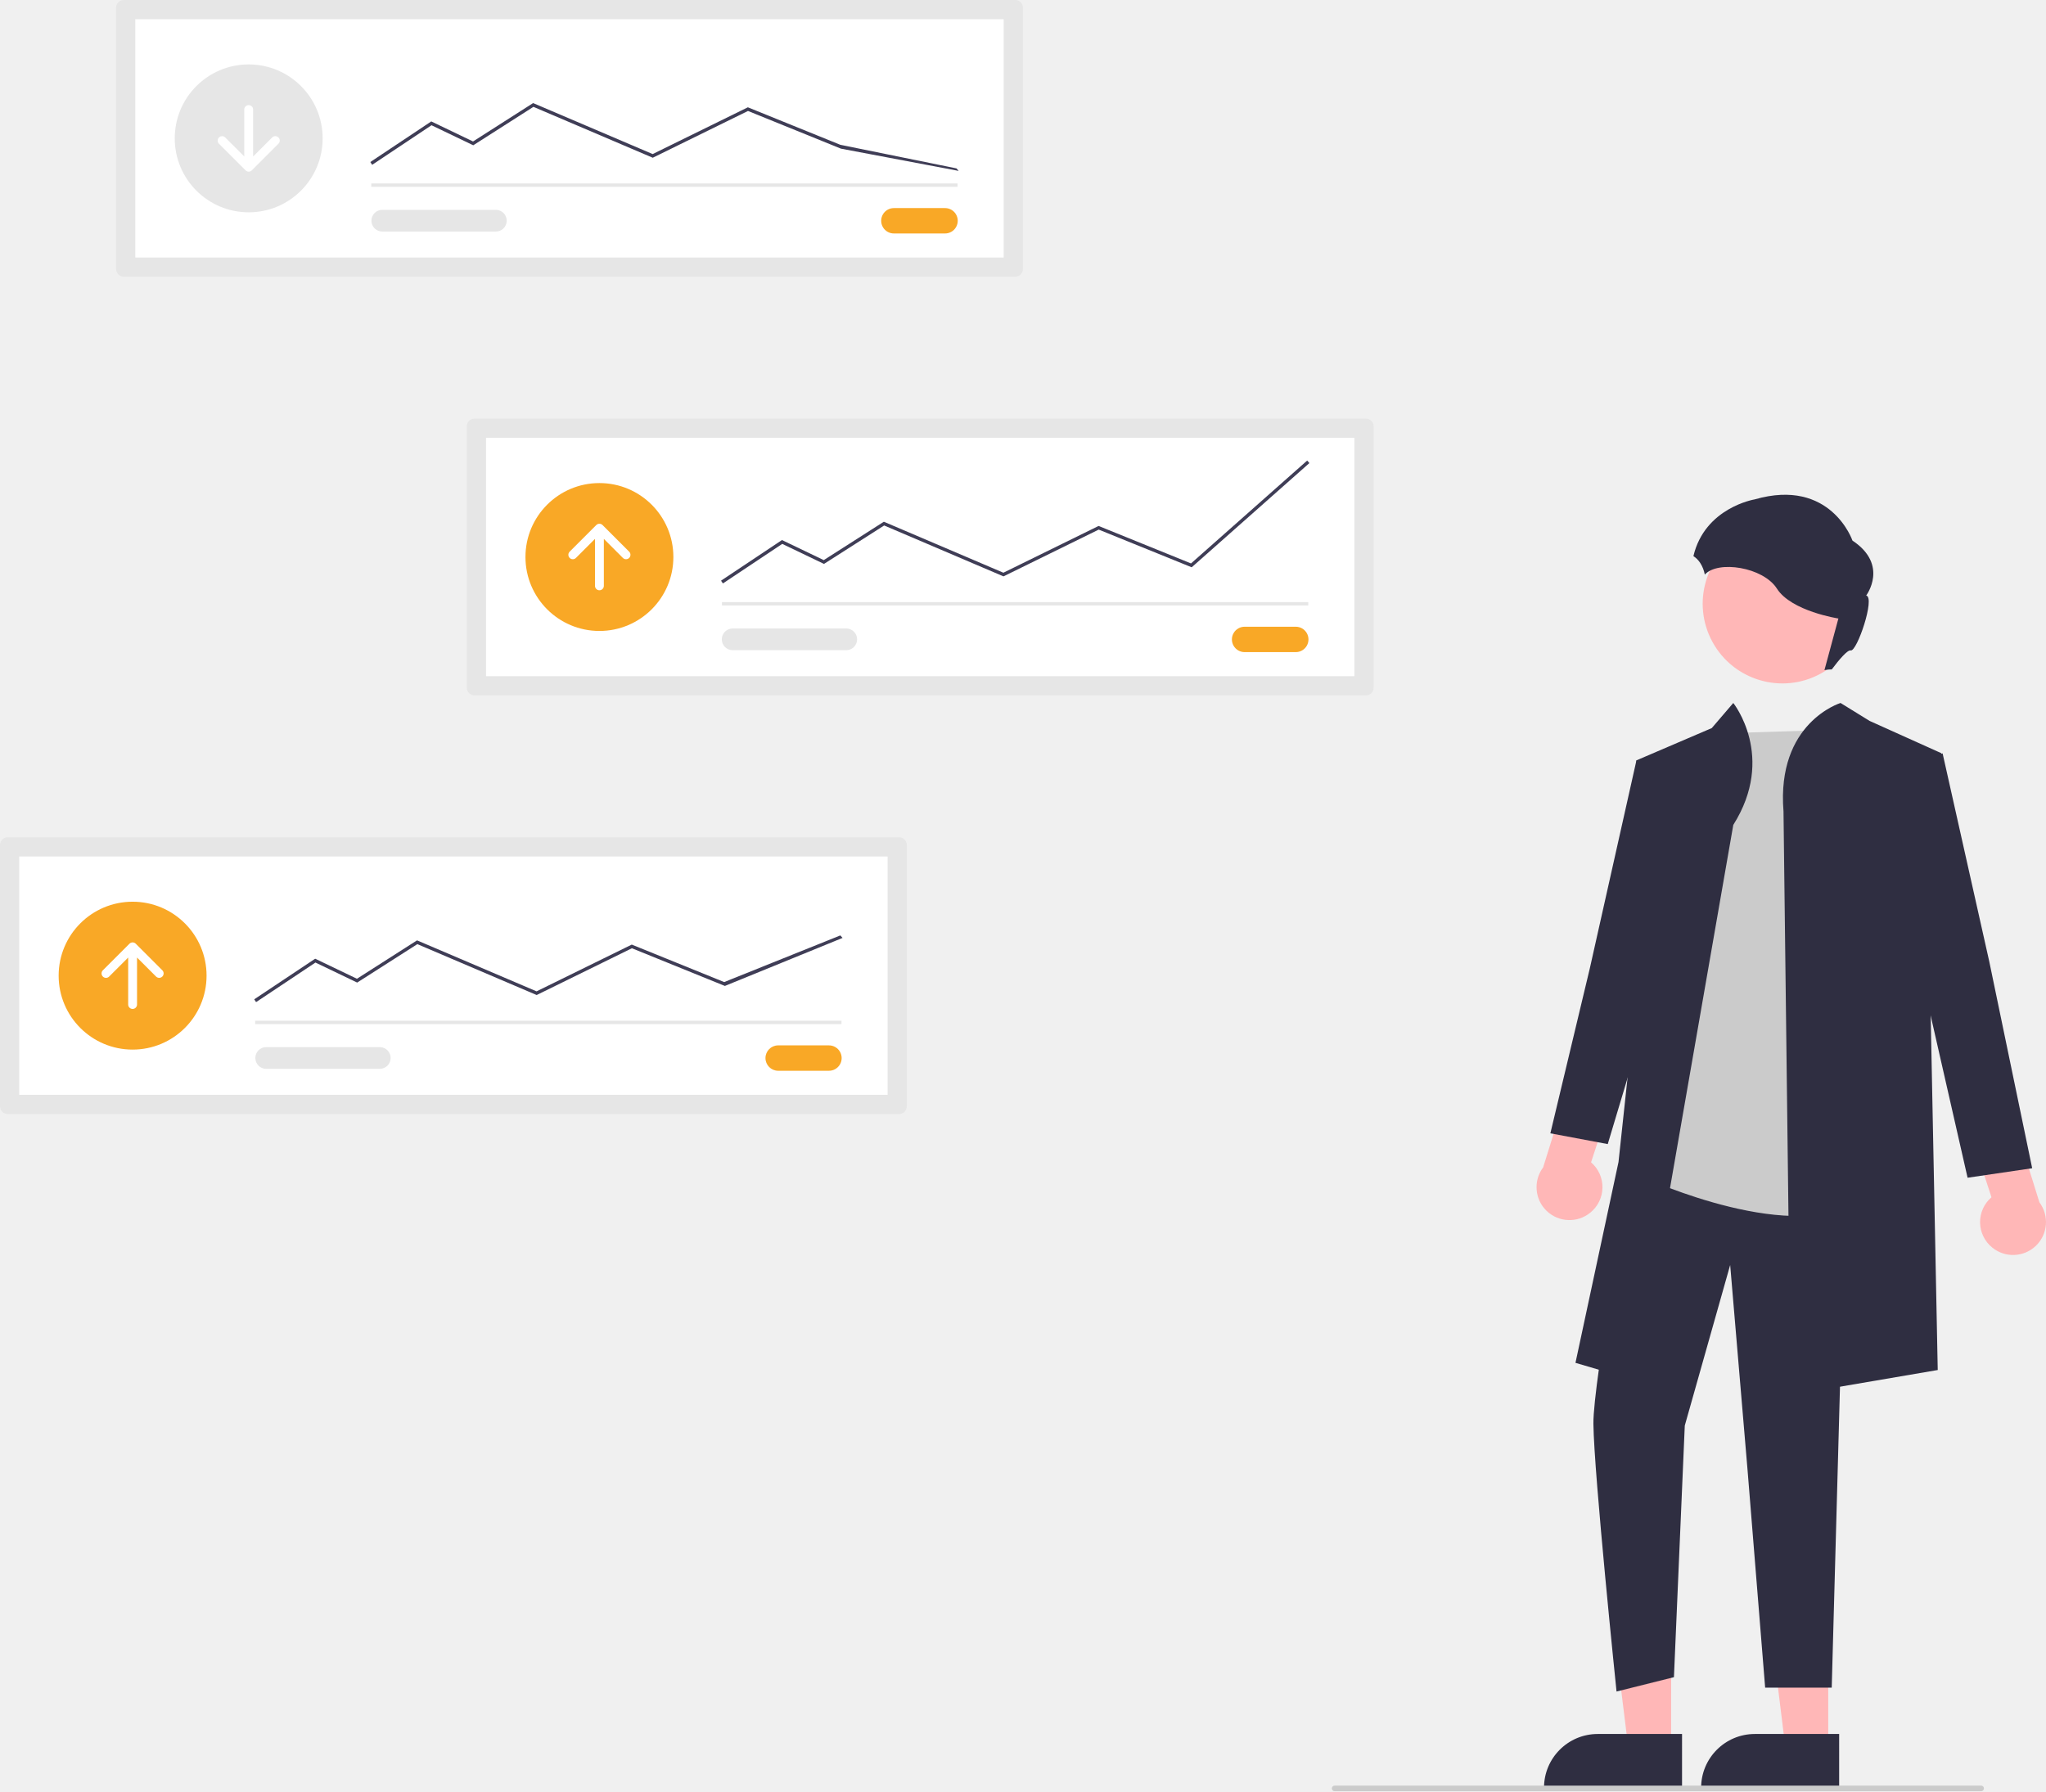
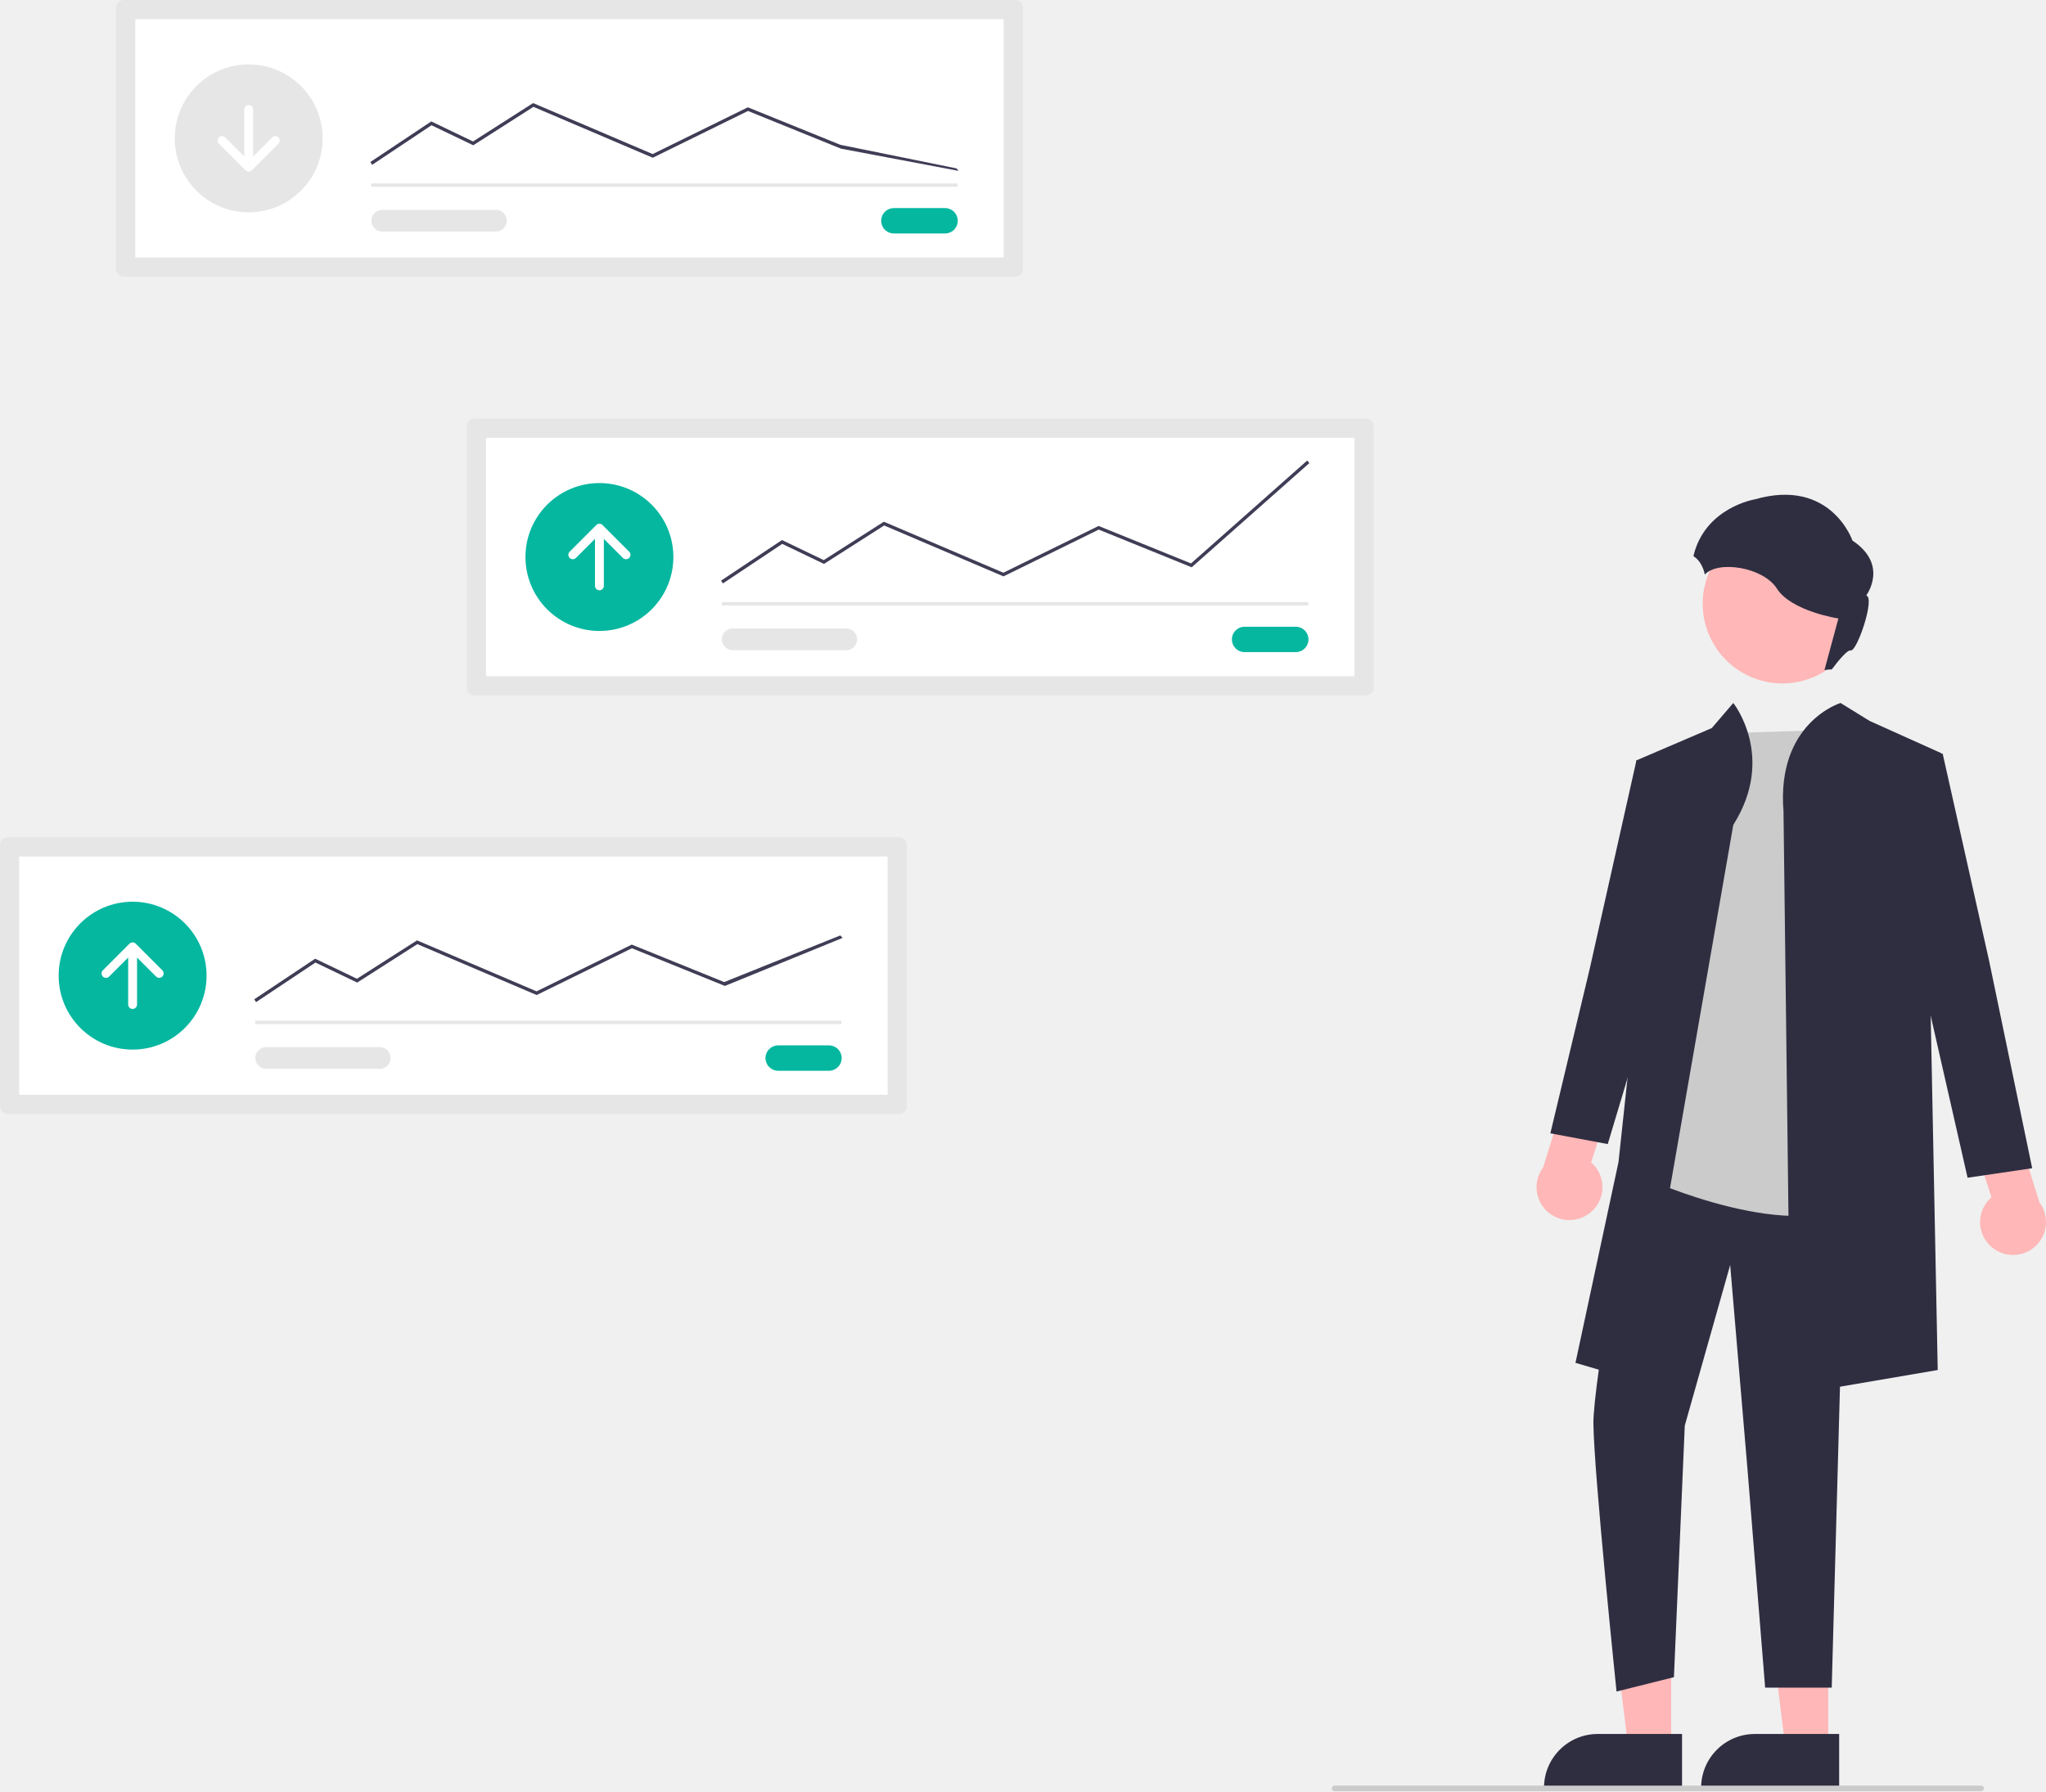
<svg xmlns="http://www.w3.org/2000/svg" data-name="Layer 1" width="727.893" height="637.36" viewBox="0 0 727.893 637.36">
-   <path id="a9fff5a8-4449-4722-8691-2681997674a8-44" data-name="fc914514-1042-4f3e-9382-2a2bd3a05a2f" d="M280.079,131.32a2.73,2.73,0,0,0-2.727,2.727v93.012a2.73,2.73,0,0,0,2.727,2.727h317.156a2.73,2.73,0,0,0,2.727-2.727V134.047a2.73,2.73,0,0,0-2.727-2.727Z" transform="translate(-236.0534 -131.32)" fill="#e6e6e6" />
-   <path id="ef08fdaa-4829-440e-93ff-da8e736c3be7-45" data-name="fc60a940-5b5f-47e1-886f-8b9349204f05" d="M284.185,222.953h308.942v-84.8h-308.942Z" transform="translate(-236.0534 -131.32)" fill="#fff" />
-   <path id="f7452840-914d-46a1-ae61-ea1c2fc2d2a5-46" data-name="b37dca77-34e7-4938-924b-74ea49a8e34b" d="M554.131,205.36a4.518,4.518,0,1,0,0,9.035h18.069a4.518,4.518,0,1,0,0-9.035Z" transform="translate(-236.0534 -131.32)" fill="#f9a826" />
+   <path id="a9fff5a8-4449-4722-8691-2681997674a8-78" data-name="fc914514-1042-4f3e-9382-2a2bd3a05a2f" d="M280.079,131.32a2.73,2.73,0,0,0-2.727,2.727v93.012a2.73,2.73,0,0,0,2.727,2.727h317.156a2.73,2.73,0,0,0,2.727-2.727V134.047a2.73,2.73,0,0,0-2.727-2.727Z" transform="translate(-236.0534 -131.32)" fill="#e6e6e6" />
+   <path id="ef08fdaa-4829-440e-93ff-da8e736c3be7-79" data-name="fc60a940-5b5f-47e1-886f-8b9349204f05" d="M284.185,222.953h308.942v-84.8h-308.942Z" transform="translate(-236.0534 -131.32)" fill="#fff" />
+   <path id="f7452840-914d-46a1-ae61-ea1c2fc2d2a5-80" data-name="b37dca77-34e7-4938-924b-74ea49a8e34b" d="M554.131,205.36a4.518,4.518,0,1,0,0,9.035h18.069a4.518,4.518,0,1,0,0-9.035Z" transform="translate(-236.0534 -131.32)" fill="#06b7a0" />
  <rect id="b2c9f911-15af-4e19-9f72-89a224d6cf2b" data-name="a114a1b8-363a-4115-bcea-0275bda15cb1" x="132.077" y="65.278" width="208.588" height="1.189" fill="#e6e6e6" />
  <circle id="a570d7cb-c53f-47e1-9372-81d6b1f4b9cc" data-name="fd059875-cd6f-429e-81eb-c199f1a3d666" cx="88.476" cy="49.233" r="26.311" fill="#e6e6e6" />
-   <path id="a3321d5c-167e-43b0-8c0e-18df1c8c5ae5-47" data-name="ad693766-5e26-437f-8d3d-58ce33ee9e84" d="M368.462,189.961l-.659-.989,21.675-14.45,14.863,7.135,21.379-13.659.289.123,42.24,18.019,33.867-16.637,32.887,13.333,41.323,8.4.788.89-41.875-7.911-33.077-13.411-33.88,16.642-42.452-18.109-21.408,13.677-14.85-7.128Z" transform="translate(-236.0534 -131.32)" fill="#3f3d56" />
-   <path id="f7b9bcea-10c4-4c80-b4a6-3d8e323f573e-48" data-name="ff424c2d-4733-4249-9b35-4eb43ebe2556" d="M371.993,205.983a3.863,3.863,0,0,0,0,7.725h40.41a3.863,3.863,0,0,0,.124-7.725q-.062-.001-.124,0Z" transform="translate(-236.0534 -131.32)" fill="#e6e6e6" />
+   <path id="a3321d5c-167e-43b0-8c0e-18df1c8c5ae5-81" data-name="ad693766-5e26-437f-8d3d-58ce33ee9e84" d="M368.462,189.961l-.659-.989,21.675-14.45,14.863,7.135,21.379-13.659.289.123,42.24,18.019,33.867-16.637,32.887,13.333,41.323,8.4.788.89-41.875-7.911-33.077-13.411-33.88,16.642-42.452-18.109-21.408,13.677-14.85-7.128Z" transform="translate(-236.0534 -131.32)" fill="#3f3d56" />
+   <path id="f7b9bcea-10c4-4c80-b4a6-3d8e323f573e-82" data-name="ff424c2d-4733-4249-9b35-4eb43ebe2556" d="M371.993,205.983a3.863,3.863,0,0,0,0,7.725h40.41a3.863,3.863,0,0,0,.124-7.725q-.062-.001-.124,0Z" transform="translate(-236.0534 -131.32)" fill="#e6e6e6" />
  <path d="M335.113,180.226a1.578,1.578,0,0,0-2.231-0l-0.0 0L326.107,187V170.296a1.578,1.578,0,0,0-3.156,0V187l-6.774-6.774a1.578,1.578,0,0,0-2.237,2.226l.006.006,9.468,9.468a1.578,1.578,0,0,0,2.232,0l9.468-9.468A1.578,1.578,0,0,0,335.113,180.226Z" transform="translate(-236.0534 -131.32)" fill="#fff" />
-   <path id="f7c5b60e-33a7-4042-9d2c-5c8c9116b84c-49" data-name="ebf544e0-cedc-491d-9ace-ce79788cc3b4" d="M404.854,280.283a2.73,2.73,0,0,0-2.727,2.727v93.012a2.73,2.73,0,0,0,2.727,2.727h317.157a2.73,2.73,0,0,0,2.727-2.727V283.01a2.73,2.73,0,0,0-2.727-2.727Z" transform="translate(-236.0534 -131.32)" fill="#e6e6e6" />
-   <path id="a8273e4e-93d2-47bb-9b17-df51a96534af-50" data-name="f05ecdaf-6a8f-49c4-b8a7-f7e5ce9efcf7" d="M408.961,371.916h308.943v-84.8h-308.943Z" transform="translate(-236.0534 -131.32)" fill="#fff" />
-   <path id="a87d1795-16f3-4774-9768-c375c1bdbb9e-51" data-name="a9f7bc9d-00a6-4157-bba1-ffc7ec111a68" d="M678.907,354.325a4.518,4.518,0,1,0,0,9.035H696.975a4.518,4.518,0,1,0,0-9.035H678.907Z" transform="translate(-236.0534 -131.32)" fill="#f9a826" />
+   <path id="f7c5b60e-33a7-4042-9d2c-5c8c9116b84c-83" data-name="ebf544e0-cedc-491d-9ace-ce79788cc3b4" d="M404.854,280.283a2.73,2.73,0,0,0-2.727,2.727v93.012a2.73,2.73,0,0,0,2.727,2.727h317.157a2.73,2.73,0,0,0,2.727-2.727V283.01a2.73,2.73,0,0,0-2.727-2.727Z" transform="translate(-236.0534 -131.32)" fill="#e6e6e6" />
+   <path id="a8273e4e-93d2-47bb-9b17-df51a96534af-84" data-name="f05ecdaf-6a8f-49c4-b8a7-f7e5ce9efcf7" d="M408.961,371.916h308.943v-84.8h-308.943Z" transform="translate(-236.0534 -131.32)" fill="#fff" />
+   <path id="a87d1795-16f3-4774-9768-c375c1bdbb9e-85" data-name="a9f7bc9d-00a6-4157-bba1-ffc7ec111a68" d="M678.907,354.325a4.518,4.518,0,1,0,0,9.035H696.975a4.518,4.518,0,1,0,0-9.035H678.907Z" transform="translate(-236.0534 -131.32)" fill="#06b7a0" />
  <rect id="b60d1a48-178f-4eb5-a9a3-9e4316169c72" data-name="a15d3d52-efbb-4636-8d15-228635c5d6e5" x="256.853" y="214.242" width="208.588" height="1.189" fill="#e6e6e6" />
-   <circle id="f066d7d6-19fd-468d-830f-1318b53822b2" data-name="e4ee77d8-efe6-4a2a-a3ed-71b8f3ee957e" cx="213.251" cy="198.197" r="26.311" fill="#f9a826" />
-   <path id="fcead4ff-5625-4c61-90c0-6a9c2def1900-52" data-name="fc1c89ac-2b6e-4831-b128-0ac2ab1fa850" d="M493.236,338.925l-.66-.989,21.675-14.45,14.864,7.135,21.379-13.659.289.123,42.239,18.019,33.868-16.637,32.887,13.332,41.323-36.6.788.89-41.875,37.086-33.077-13.41-33.879,16.642-42.452-18.109-21.408,13.677-14.846-7.125Z" transform="translate(-236.0534 -131.32)" fill="#3f3d56" />
-   <path id="b25442e4-8332-4a87-9c30-01930e0b437c-53" data-name="bd690ac4-3df0-4871-95d5-adaa934b7c24" d="M496.769,354.946a3.863,3.863,0,1,0-.126,7.725h0q.063.001.126,0h40.41a3.863,3.863,0,0,0,0-7.725Z" transform="translate(-236.0534 -131.32)" fill="#e6e6e6" />
+   <circle id="f066d7d6-19fd-468d-830f-1318b53822b2" data-name="e4ee77d8-efe6-4a2a-a3ed-71b8f3ee957e" cx="213.251" cy="198.197" r="26.311" fill="#06b7a0" />
+   <path id="fcead4ff-5625-4c61-90c0-6a9c2def1900-86" data-name="fc1c89ac-2b6e-4831-b128-0ac2ab1fa850" d="M493.236,338.925l-.66-.989,21.675-14.45,14.864,7.135,21.379-13.659.289.123,42.239,18.019,33.868-16.637,32.887,13.332,41.323-36.6.788.89-41.875,37.086-33.077-13.41-33.879,16.642-42.452-18.109-21.408,13.677-14.846-7.125Z" transform="translate(-236.0534 -131.32)" fill="#3f3d56" />
+   <path id="b25442e4-8332-4a87-9c30-01930e0b437c-87" data-name="bd690ac4-3df0-4871-95d5-adaa934b7c24" d="M496.769,354.946a3.863,3.863,0,1,0-.126,7.725h0q.063.001.126,0h40.41a3.863,3.863,0,0,0,0-7.725Z" transform="translate(-236.0534 -131.32)" fill="#e6e6e6" />
  <path d="M438.721,329.844a1.578,1.578,0,0,0,2.231 0l0-0,6.774-6.774v16.704a1.578,1.578,0,1,0,3.156,0V323.07l6.774,6.774a1.578,1.578,0,1,0,2.232-2.232l-9.468-9.468a1.578,1.578,0,0,0-2.232,0l-9.468,9.468a1.578,1.578,0,0,0,0,2.232Z" transform="translate(-236.0534 -131.32)" fill="#fff" />
-   <path id="f3e6157c-e0fb-4525-9ebd-9efe95b1618f-54" data-name="b1a491a7-739b-4f1f-bff8-dbf70f6892c8" d="M238.78,429.247a2.73,2.73,0,0,0-2.727,2.727v93.012a2.73,2.73,0,0,0,2.727,2.727h317.156a2.73,2.73,0,0,0,2.727-2.727V431.974a2.73,2.73,0,0,0-2.727-2.727Z" transform="translate(-236.0534 -131.32)" fill="#e6e6e6" />
-   <path id="b96defd0-9a2c-4c45-aa8c-b5fd1840c319-55" data-name="acd48b1a-d10a-4276-b388-f016adebff0c" d="M242.887,520.88h308.943v-84.8h-308.943Z" transform="translate(-236.0534 -131.32)" fill="#fff" />
-   <path id="a2204f79-048d-45a5-9dbf-3ca685e385ac-56" data-name="bed21912-b6c9-41df-a59b-963435bac71a" d="M512.832,503.288a4.518,4.518,0,0,0,0,9.035h18.069a4.518,4.518,0,1,0,0-9.035Z" transform="translate(-236.0534 -131.32)" fill="#f9a826" />
+   <path id="f3e6157c-e0fb-4525-9ebd-9efe95b1618f-88" data-name="b1a491a7-739b-4f1f-bff8-dbf70f6892c8" d="M238.78,429.247a2.73,2.73,0,0,0-2.727,2.727v93.012a2.73,2.73,0,0,0,2.727,2.727h317.156a2.73,2.73,0,0,0,2.727-2.727V431.974a2.73,2.73,0,0,0-2.727-2.727Z" transform="translate(-236.0534 -131.32)" fill="#e6e6e6" />
+   <path id="b96defd0-9a2c-4c45-aa8c-b5fd1840c319-89" data-name="acd48b1a-d10a-4276-b388-f016adebff0c" d="M242.887,520.88h308.943v-84.8h-308.943Z" transform="translate(-236.0534 -131.32)" fill="#fff" />
+   <path id="a2204f79-048d-45a5-9dbf-3ca685e385ac-90" data-name="bed21912-b6c9-41df-a59b-963435bac71a" d="M512.832,503.288a4.518,4.518,0,0,0,0,9.035h18.069a4.518,4.518,0,1,0,0-9.035Z" transform="translate(-236.0534 -131.32)" fill="#06b7a0" />
  <rect id="ece8f467-8c57-41a5-b787-946f11f73852" data-name="a26455fb-834b-4368-afb2-80d86a75d46a" x="90.778" y="363.206" width="208.588" height="1.189" fill="#e6e6e6" />
-   <circle id="acd23665-8915-4d62-9edc-4433a6bf124b" data-name="f17c58cd-37a1-42e1-9e5f-26c2ec8825b4" cx="47.177" cy="347.16" r="26.311" fill="#f9a826" />
-   <path id="b2ebcab4-d8cf-428d-87b9-c73daac40ac9-57" data-name="b803193f-4714-40c6-8606-08b9dea6d22d" d="M327.161,487.889l-.659-.989,21.675-14.451,14.863,7.135,21.38-13.663,42.528,18.141,33.867-16.637,32.883,13.337,41.323-16.6.788.89-41.87,17.089-33.077-13.41-33.879,16.642-42.452-18.109-21.407,13.678-14.85-7.128Z" transform="translate(-236.0534 -131.32)" fill="#3f3d56" />
-   <path id="aca123b7-0fc2-4f3d-89c1-779a89955e8d-58" data-name="b19b31b4-3a52-4fc9-8ed4-dc6729deb0ed" d="M330.694,503.909a3.863,3.863,0,0,0,0,7.725h40.41a3.863,3.863,0,1,0,.126-7.725q-.063-.001-.126,0Z" transform="translate(-236.0534 -131.32)" fill="#e6e6e6" />
+   <circle id="acd23665-8915-4d62-9edc-4433a6bf124b" data-name="f17c58cd-37a1-42e1-9e5f-26c2ec8825b4" cx="47.177" cy="347.16" r="26.311" fill="#06b7a0" />
+   <path id="b2ebcab4-d8cf-428d-87b9-c73daac40ac9-91" data-name="b803193f-4714-40c6-8606-08b9dea6d22d" d="M327.161,487.889l-.659-.989,21.675-14.451,14.863,7.135,21.38-13.663,42.528,18.141,33.867-16.637,32.883,13.337,41.323-16.6.788.89-41.87,17.089-33.077-13.41-33.879,16.642-42.452-18.109-21.407,13.678-14.85-7.128Z" transform="translate(-236.0534 -131.32)" fill="#3f3d56" />
+   <path id="aca123b7-0fc2-4f3d-89c1-779a89955e8d-92" data-name="b19b31b4-3a52-4fc9-8ed4-dc6729deb0ed" d="M330.694,503.909a3.863,3.863,0,0,0,0,7.725h40.41a3.863,3.863,0,1,0,.126-7.725q-.063-.001-.126,0Z" transform="translate(-236.0534 -131.32)" fill="#e6e6e6" />
  <path d="M272.647,478.807a1.578,1.578,0,0,0,2.231 0l0-0,6.774-6.774v16.704a1.578,1.578,0,0,0,3.156.01V472.033l6.774,6.774a1.578,1.578,0,0,0,2.237-2.226l-.006-.006-9.468-9.468a1.578,1.578,0,0,0-2.232,0l-9.468,9.468A1.578,1.578,0,0,0,272.647,478.807Z" transform="translate(-236.0534 -131.32)" fill="#fff" />
  <polygon points="650.421 621.963 635.192 621.962 627.948 563.225 650.423 563.226 650.421 621.963" fill="#ffb7b7" />
  <path d="M890.358,768.045l-49.102-.002v-.621a19.113,19.113,0,0,1,19.112-19.112h.001l29.99.001Z" transform="translate(-236.0534 -131.32)" fill="#2f2e41" />
  <polygon points="594.525 621.963 579.297 621.962 572.052 563.225 594.528 563.226 594.525 621.963" fill="#ffb7b7" />
  <path d="M834.462,768.045l-49.102-.002v-.621a19.113,19.113,0,0,1,19.112-19.112h.001l29.99.001Z" transform="translate(-236.0534 -131.32)" fill="#2f2e41" />
  <path d="M801.876,562.766a11.647,11.647,0,0,0,.22-17.859l8.277-25.297-14.146-8.779L785.04,546.719A11.711,11.711,0,0,0,801.876,562.766Z" transform="translate(-236.0534 -131.32)" fill="#ffb7b7" />
  <path d="M816.966,546.066s-14.214,76.941-14.037,91.876c.214,18.023,8.233,95.263,8.233,95.263l20.417-5.104,3.859-89.526,16.148-57.138,6.211,73.285,6.234,77.09H887.717L893.022,538.41,815.69,535.858Z" transform="translate(-236.0534 -131.32)" fill="#2f2e41" />
  <path d="M887.787,391.025l-40.834,1.276-25.521,158.231s54.232,24.883,77.201,7.018S887.787,391.025,887.787,391.025Z" transform="translate(-236.0534 -131.32)" fill="#cbcbcb" />
  <path d="M852.696,424.841,818.242,622.63l-21.693-6.38,15.313-71.459,7.656-71.459L818.242,401.872l26.797-11.485,7.656-8.932S868.008,400.596,852.696,424.841Z" transform="translate(-236.0534 -131.32)" fill="#2f2e41" />
  <path d="M870.56,420.013l2.552,207.721,52.318-8.932L921.603,426.117l5.104-26.797-25.521-11.485L890.852,381.455S868.008,388.388,870.56,420.013Z" transform="translate(-236.0534 -131.32)" fill="#2f2e41" />
  <polygon points="593.673 274.38 582.189 270.552 565.6 344.563 551.563 403.262 571.98 407.09 591.121 343.287 593.673 274.38" fill="#2f2e41" />
  <path d="M944.771,575.187a11.647,11.647,0,0,1-.22-17.859l-8.277-25.297,14.146-8.779,11.187,35.888a11.711,11.711,0,0,1-16.835,16.047Z" transform="translate(-236.0534 -131.32)" fill="#ffb7b7" />
  <polygon points="679.625 271.896 691.109 268.068 707.698 342.079 722.977 415.683 699.997 419.064 682.177 340.803 679.625 271.896" fill="#2f2e41" />
  <circle cx="870.173" cy="346.132" r="28.362" transform="translate(-295.4432 328.4842) rotate(-28.66322)" fill="#ffb7b7" />
  <path d="M940.867,768.68h-230a1,1,0,0,1,0-2h230a1,1,0,0,1,0,2Z" transform="translate(-236.0534 -131.32)" fill="#cbcbcb" />
  <path d="M860.283,309.019c27.113-7.819,34.81,14.654,34.81,14.654,13.069,8.671,4.887,19.541,4.887,19.541,3.298.733-3.296,20.03-5.495,19.542-1.173-.261-4.19,3.34-6.748,6.755a13.541,13.541,0,0,0-2.614.251l4.964-18.365s-16.733-2.564-21.863-10.624c-4.908-7.712-21.066-10.146-25.664-4.995a11.627,11.627,0,0,0-1.64-4.164,8.319,8.319,0,0,0-2.411-2.417C842.574,311.919,860.283,309.019,860.283,309.019Z" transform="translate(-236.0534 -131.32)" fill="#2f2e41" />
</svg>
